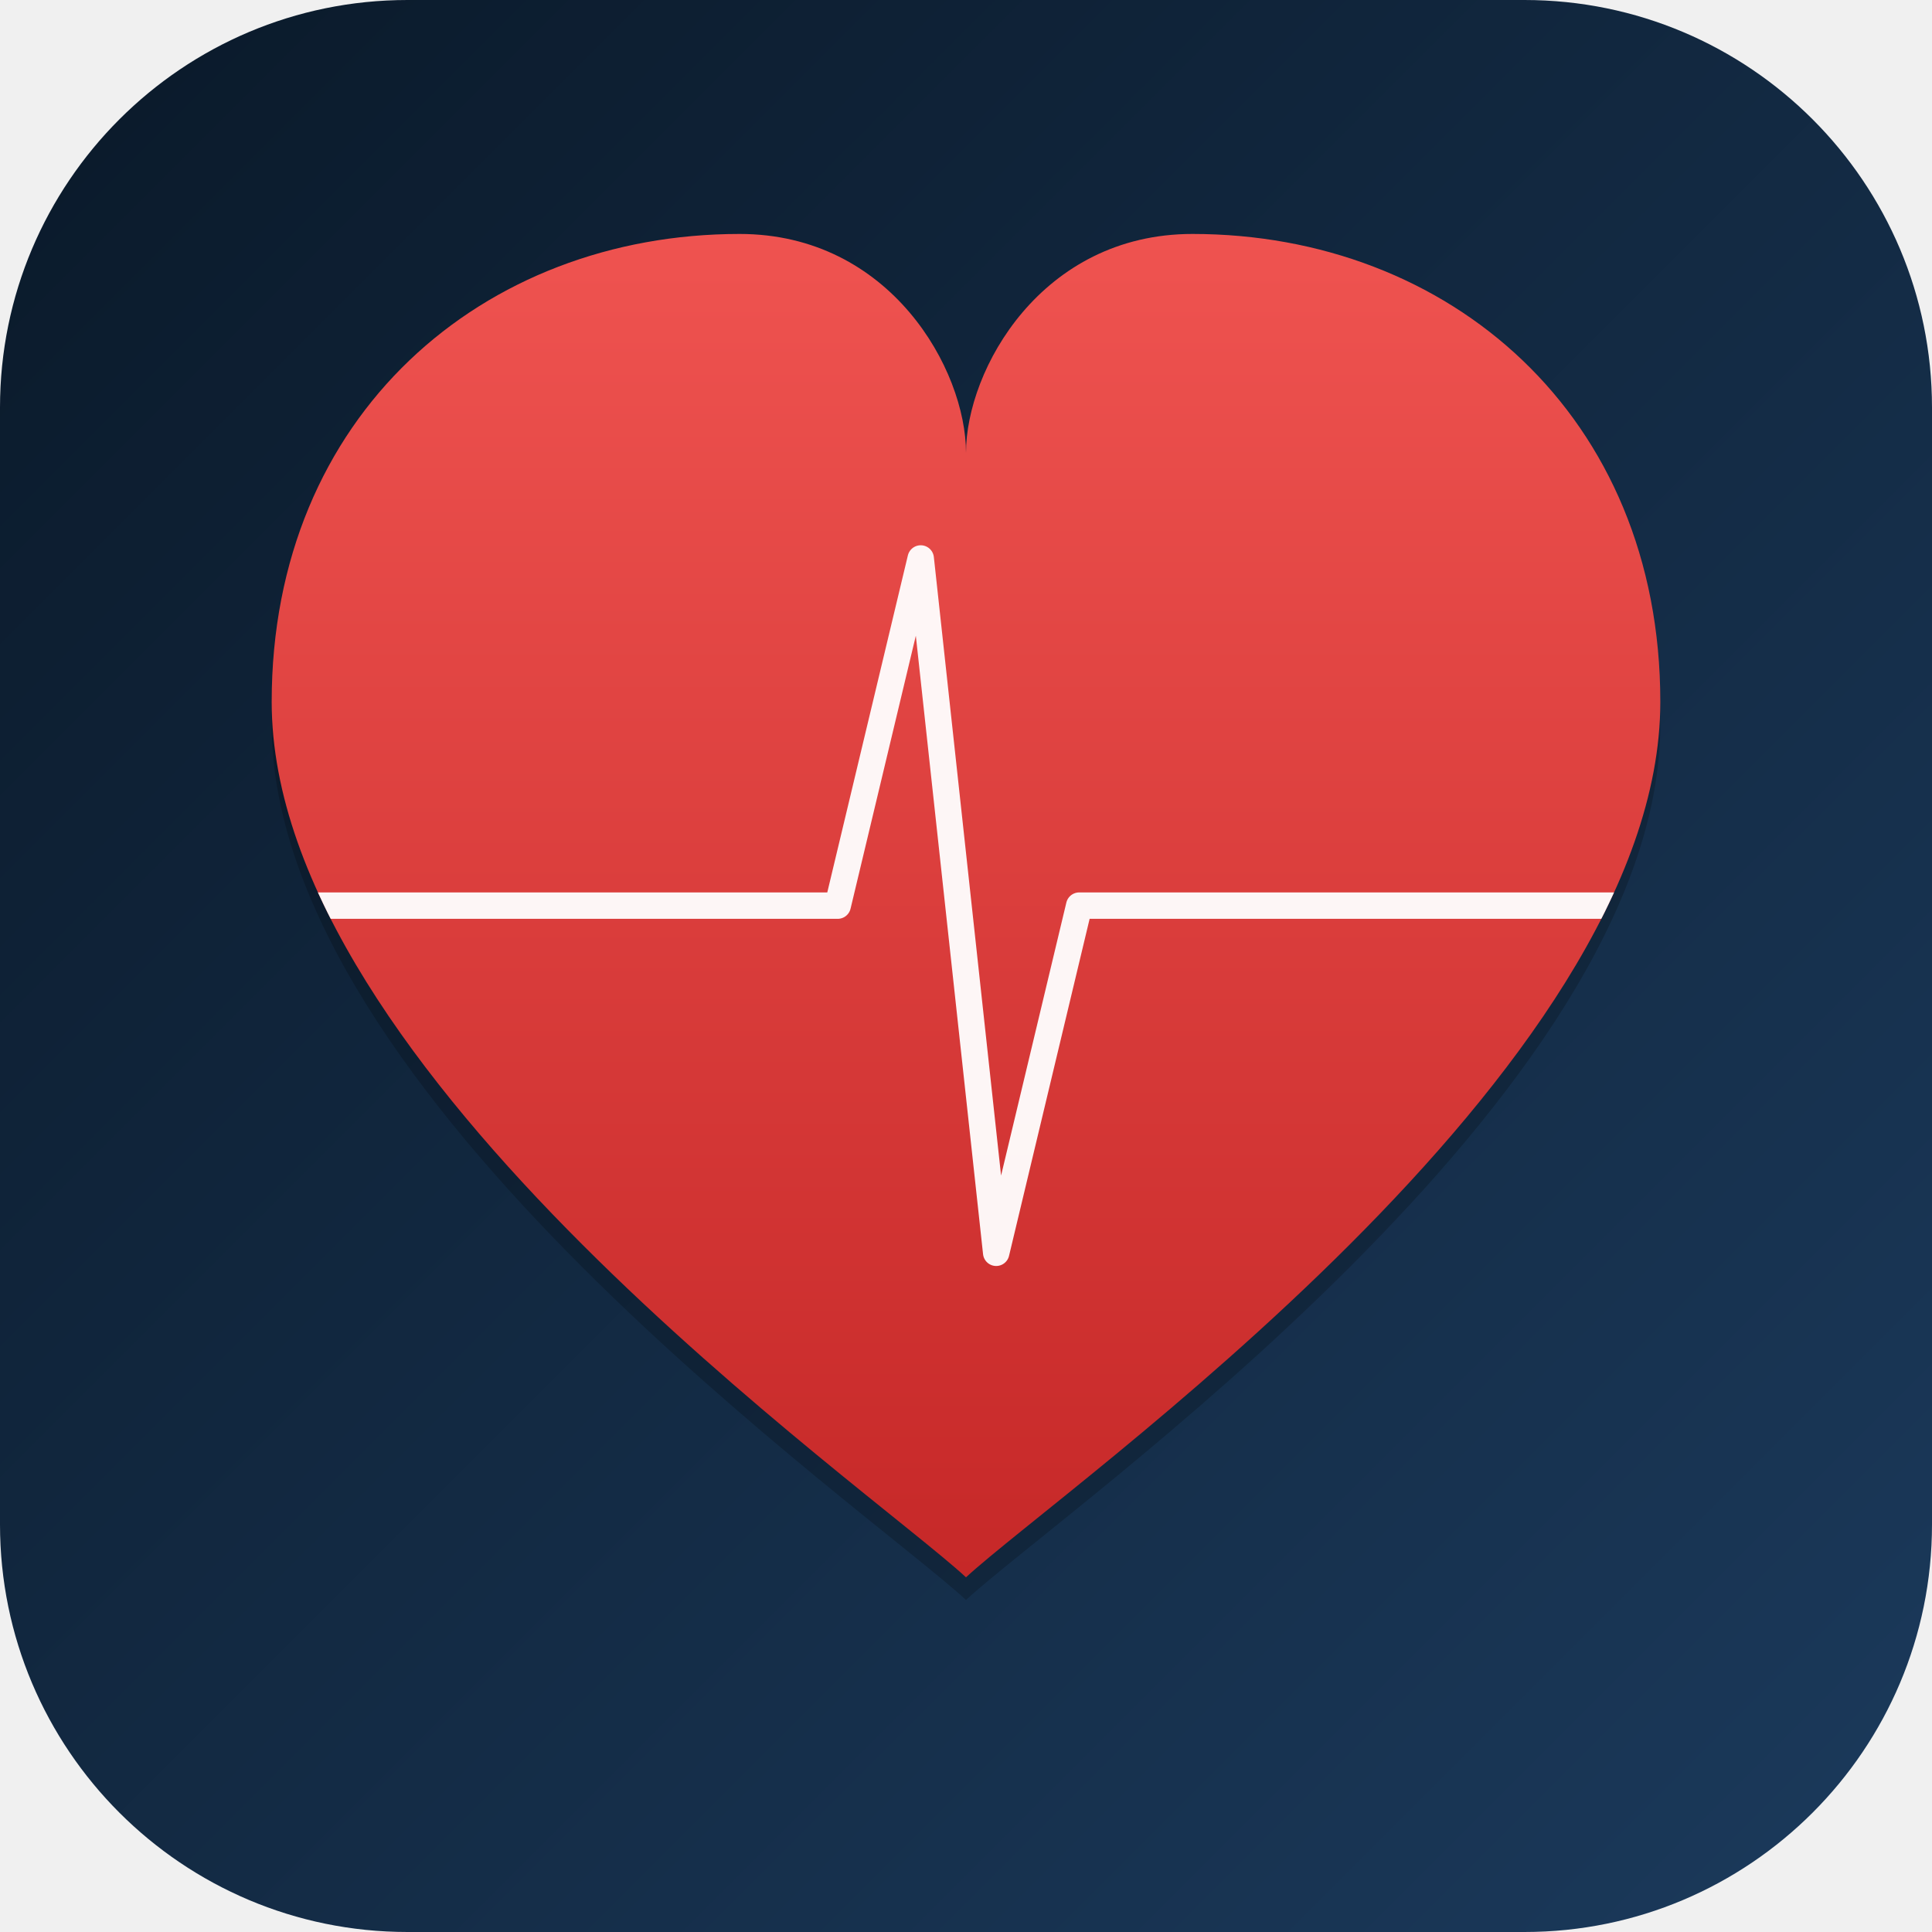
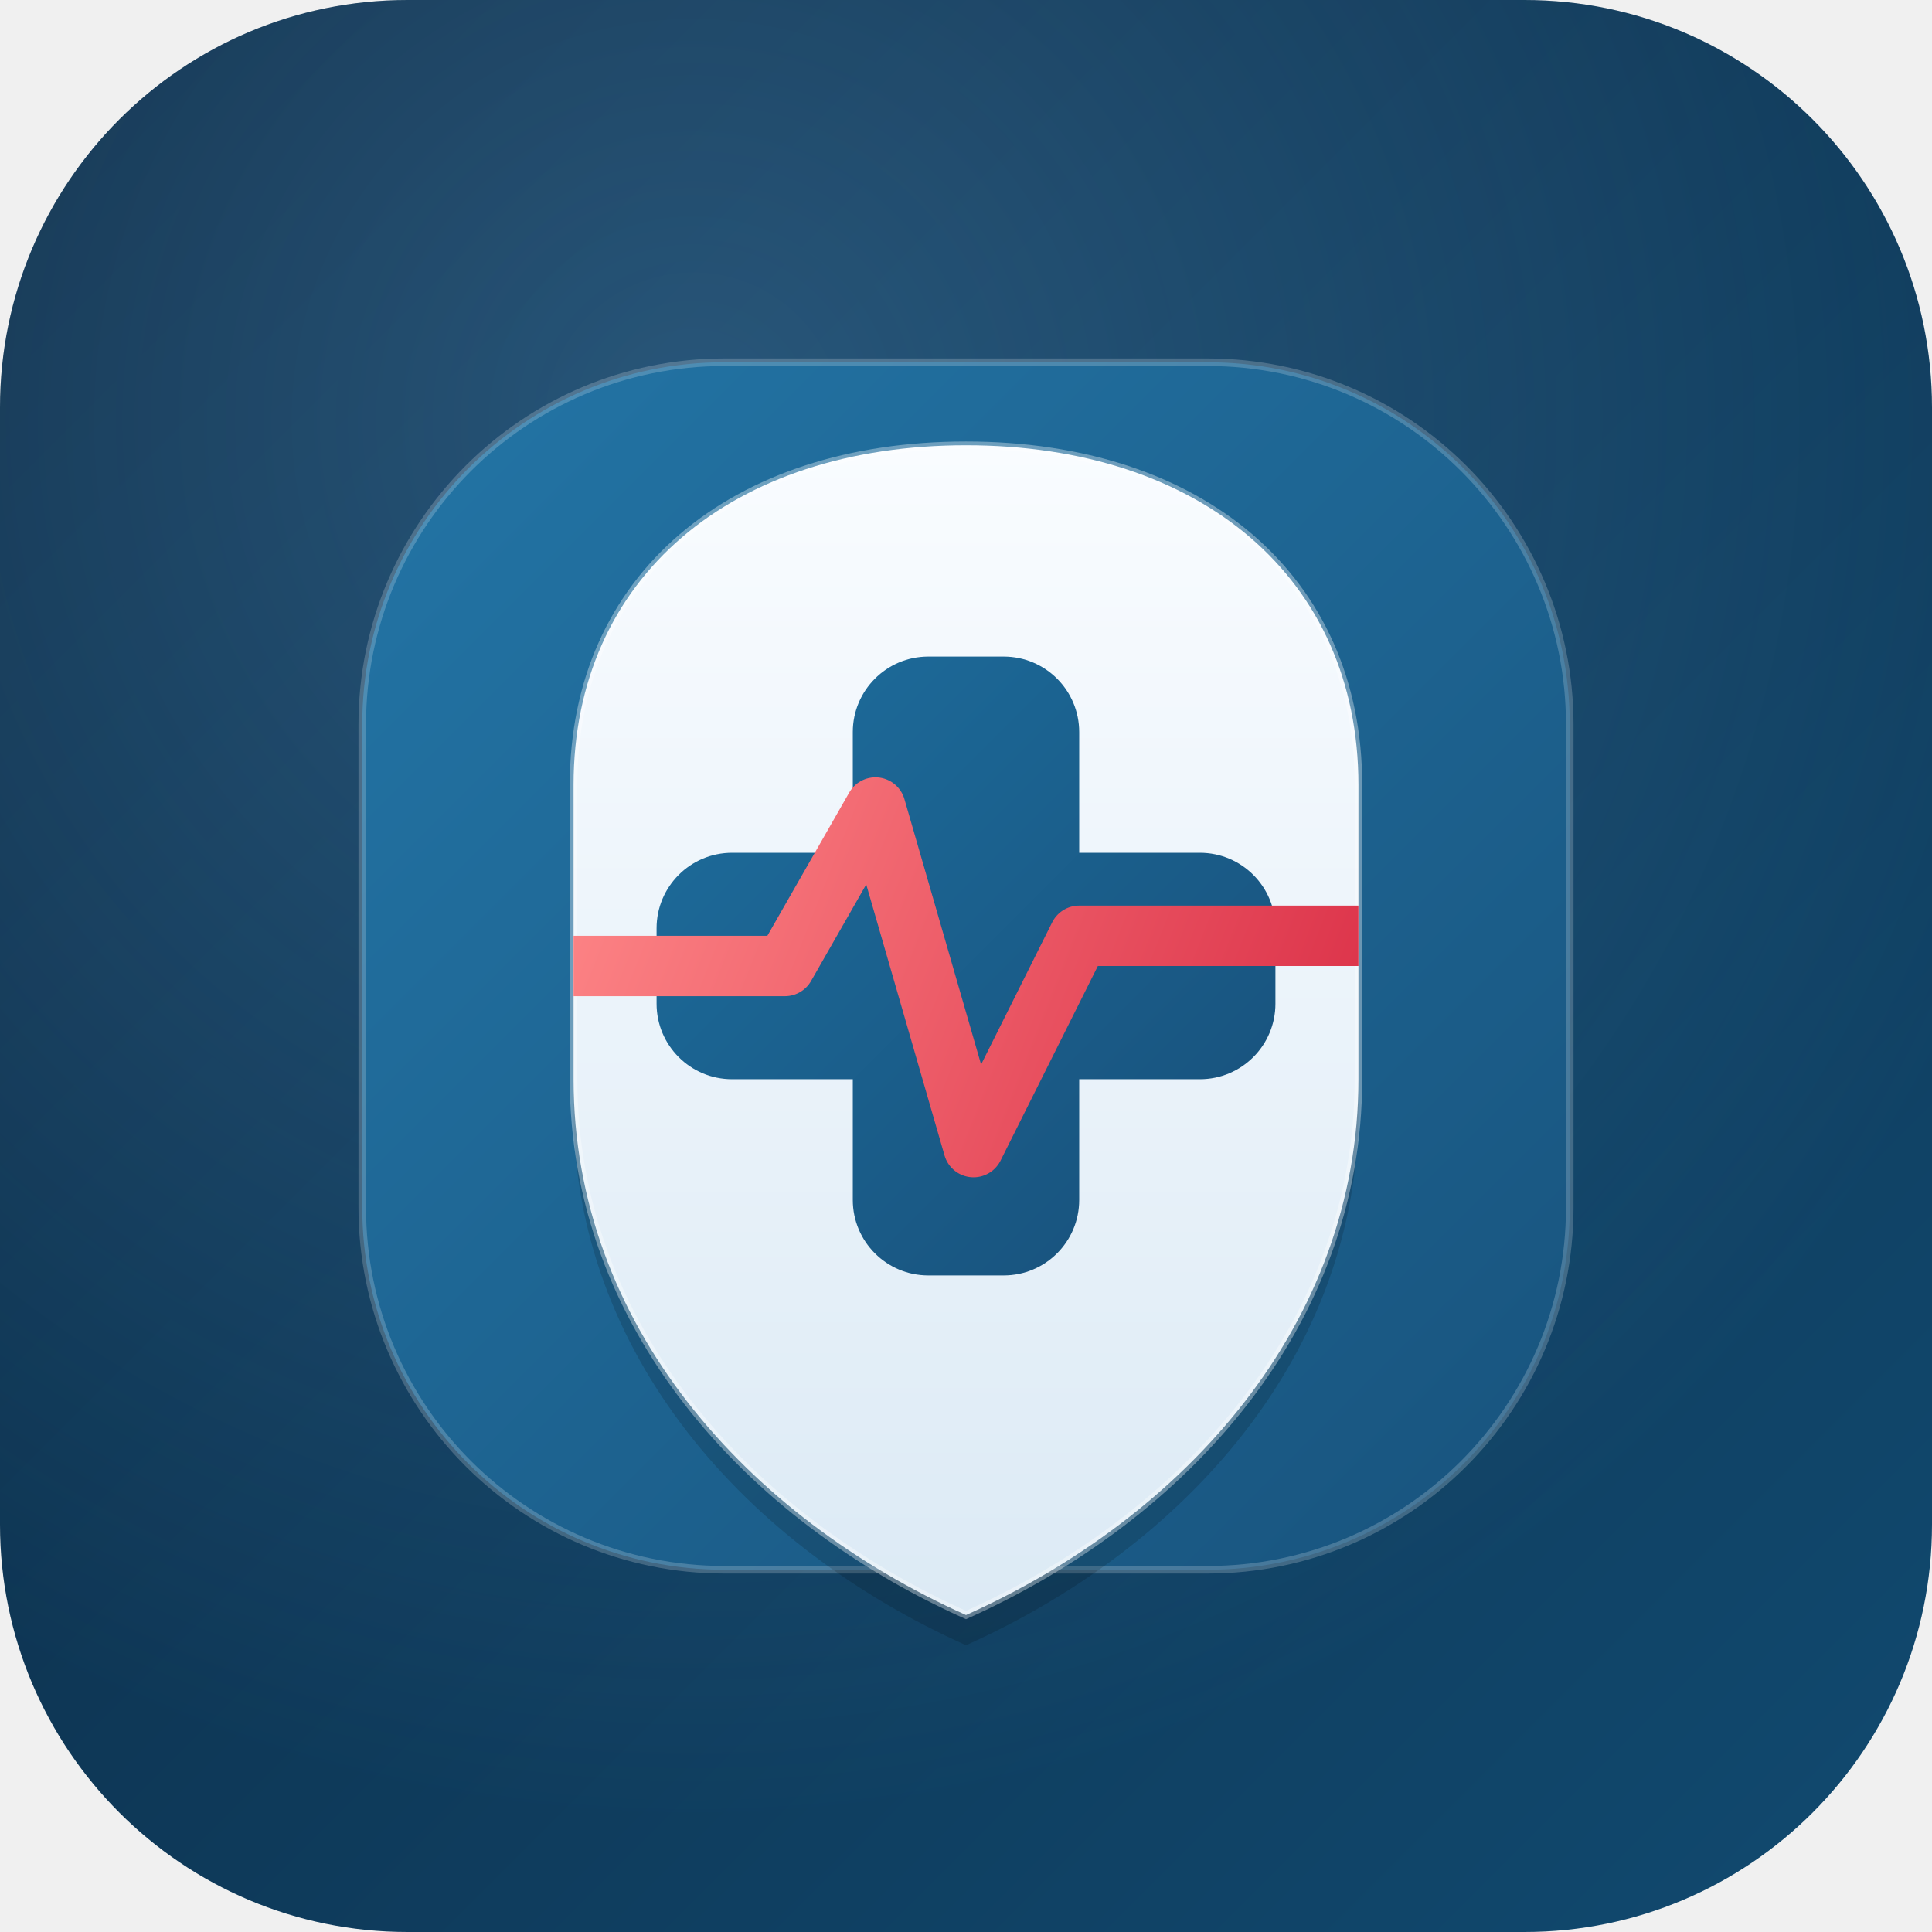
<svg xmlns="http://www.w3.org/2000/svg" width="128" height="128" viewBox="0 0 512 512">
  <defs>
    <linearGradient id="bg" x1="0" y1="0" x2="512" y2="512" gradientUnits="userSpaceOnUse">
-       <stop offset="0%" stop-color="#0A1929" />
-       <stop offset="100%" stop-color="#1B3A5C" />
+       <stop offset="0%" stop-color="#0B2740" />
+       <stop offset="100%" stop-color="#114A70" />
    </linearGradient>
-     <linearGradient id="hf" x1="256" y1="62" x2="256" y2="418" gradientUnits="userSpaceOnUse">
-       <stop offset="0%" stop-color="#EF5350" />
-       <stop offset="100%" stop-color="#C62828" />
+     <radialGradient id="glow" cx="36%" cy="22%" r="72%">
+       <stop offset="0%" stop-color="#7BC7FF" stop-opacity="0.25" />
+       <stop offset="100%" stop-color="#7BC7FF" stop-opacity="0" />
+     </radialGradient>
+     <linearGradient id="panel" x1="96" y1="96" x2="416" y2="416" gradientUnits="userSpaceOnUse">
+       <stop offset="0%" stop-color="#2375A6" />
+       <stop offset="100%" stop-color="#18537D" />
    </linearGradient>
-     <clipPath id="hc">
-       <path d="M256 418 C230 394 72 284 72 186 C72 110 128 62 196 62 C236 62 256 98 256 120 C256 98 276 62 316 62 C384 62 440 110 440 186 C440 284 282 394 256 418Z" />
+     <linearGradient id="shield" x1="256" y1="118" x2="256" y2="428" gradientUnits="userSpaceOnUse">
+       <stop offset="0%" stop-color="#F9FCFF" />
+       <stop offset="100%" stop-color="#DCEAF5" />
+     </linearGradient>
+     <linearGradient id="cross" x1="174" y1="174" x2="338" y2="338" gradientUnits="userSpaceOnUse">
+       <stop offset="0%" stop-color="#1D6E9E" />
+       <stop offset="100%" stop-color="#184F79" />
+     </linearGradient>
+     <linearGradient id="pulse" x1="142" y1="214" x2="370" y2="304" gradientUnits="userSpaceOnUse">
+       <stop offset="0%" stop-color="#FF8A8A" />
+       <stop offset="100%" stop-color="#D92B44" />
+     </linearGradient>
+     <clipPath id="shieldClip">
+       <path d="M256 118 C194 118 152 153 152 208 V286 C152 351 198 402 256 428 C314 402 360 351 360 286 V208 C360 153 318 118 256 118 Z" />
    </clipPath>
  </defs>
  <rect width="512" height="512" rx="108" fill="url(#bg)" />
-   <path d="M256 418 C230 394 72 284 72 186 C72 110 128 62 196 62 C236 62 256 98 256 120 C256 98 276 62 316 62 C384 62 440 110 440 186 C440 284 282 394 256 418Z" fill="#000" opacity="0.2" transform="translate(0,6)" />
-   <path d="M256 418 C230 394 72 284 72 186 C72 110 128 62 196 62 C236 62 256 98 256 120 C256 98 276 62 316 62 C384 62 440 110 440 186 C440 284 282 394 256 418Z" fill="url(#hf)" />
-   <g clip-path="url(#hc)">
-     <path d="M56 240 L188 240 L222 240 L244 148 L264 332 L286 240 L322 240 L456 240" fill="none" stroke="#FFF" stroke-width="7" stroke-linecap="round" stroke-linejoin="round" opacity="0.95" />
+   <rect width="512" height="512" rx="108" fill="url(#glow)" />
+   <rect x="96" y="96" width="320" height="320" rx="96" fill="url(#panel)" stroke="#FFFFFF" stroke-opacity="0.2" stroke-width="2" />
+   <path d="M256 118 C194 118 152 153 152 208 V286 C152 351 198 402 256 428 C314 402 360 351 360 286 V208 C360 153 318 118 256 118 Z" fill="#000" opacity="0.15" transform="translate(0,8)" />
+   <path d="M256 118 C194 118 152 153 152 208 V286 C152 351 198 402 256 428 C314 402 360 351 360 286 V208 C360 153 318 118 256 118 Z" fill="url(#shield)" stroke="#FFFFFF" stroke-opacity="0.35" stroke-width="2" />
+   <g clip-path="url(#shieldClip)">
+     <rect x="226" y="174" width="60" height="164" rx="20" fill="url(#cross)" />
+     <rect x="174" y="226" width="164" height="60" rx="20" fill="url(#cross)" />
+     <path d="M142 256 H208 L232 214 L258 304 L286 248 H370" fill="none" stroke="url(#pulse)" stroke-width="16" stroke-linecap="round" stroke-linejoin="round" />
  </g>
</svg>
